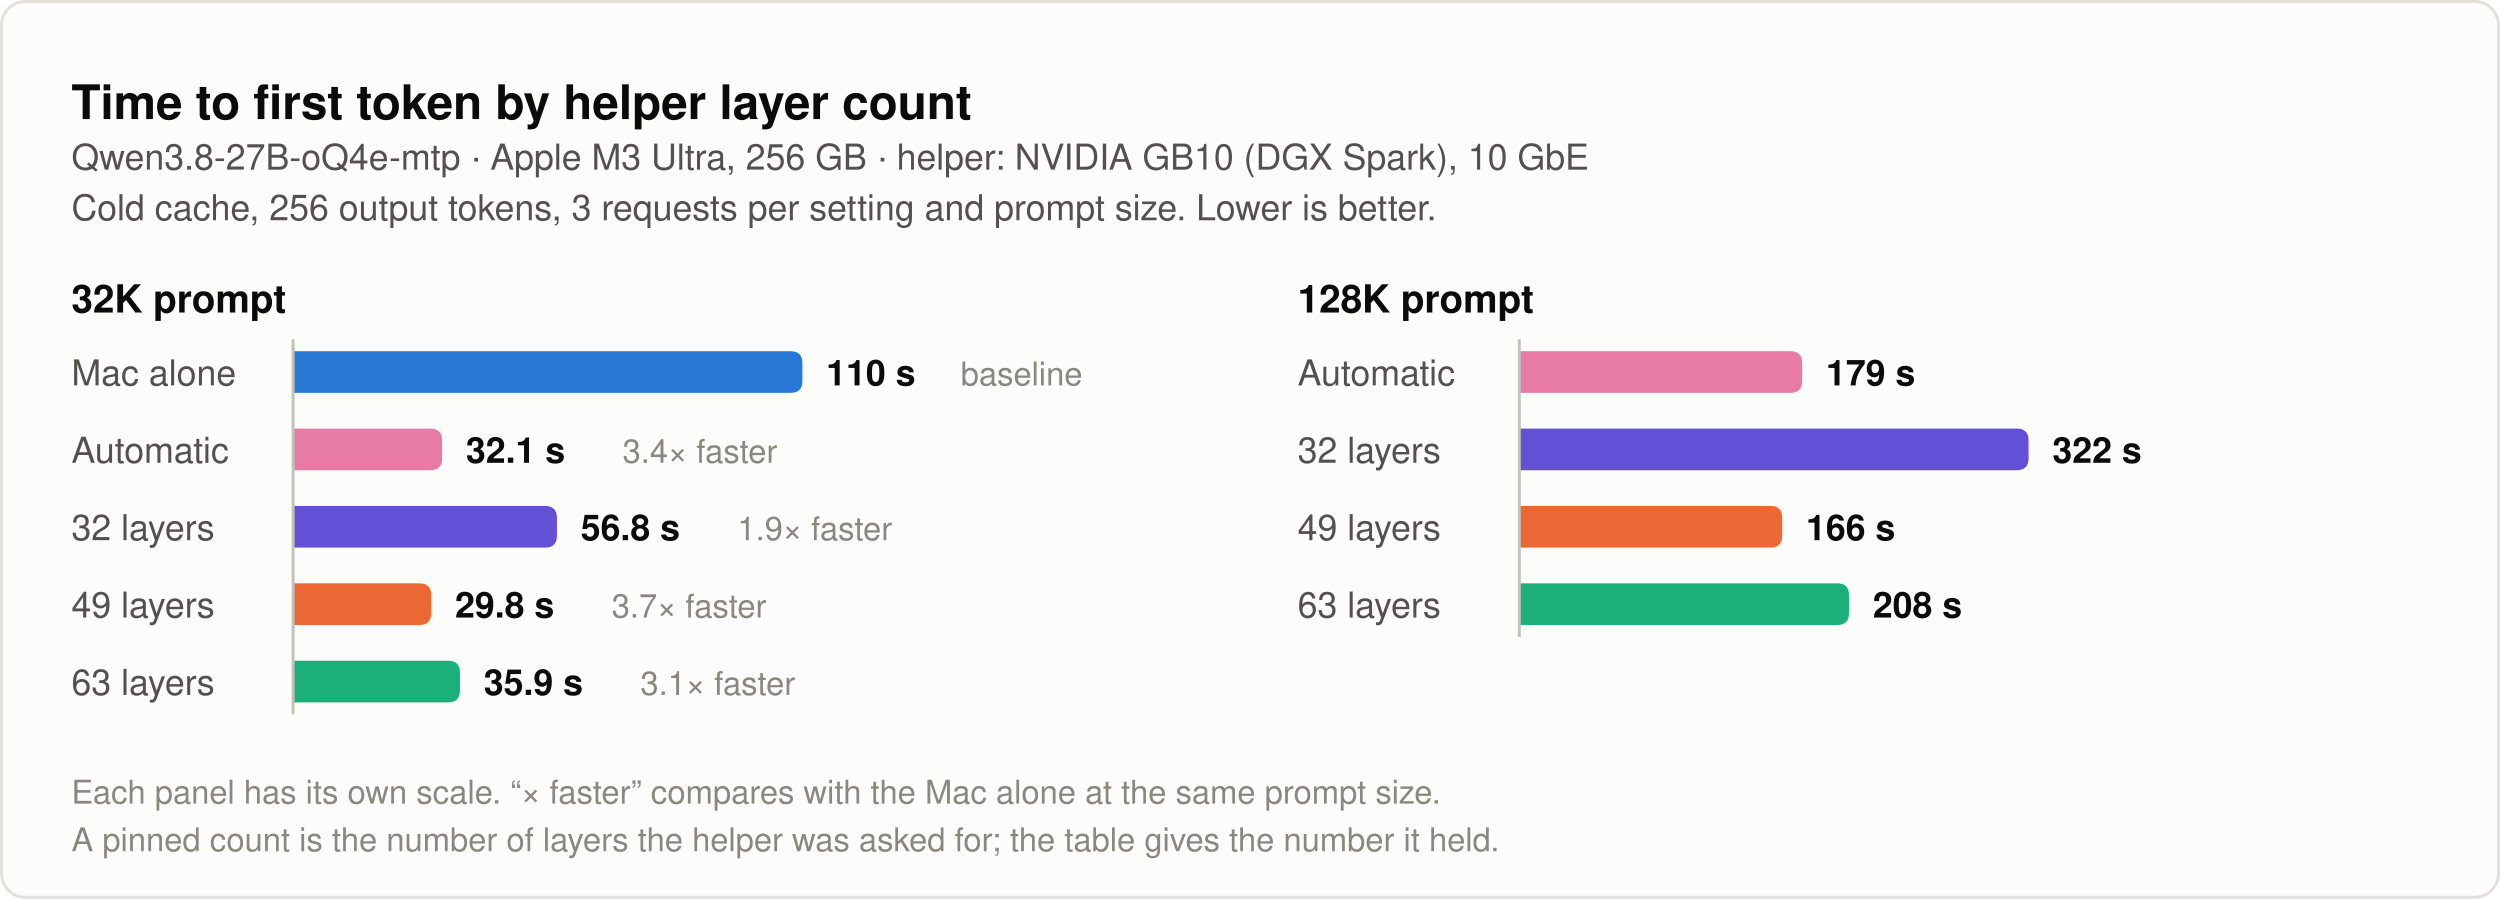
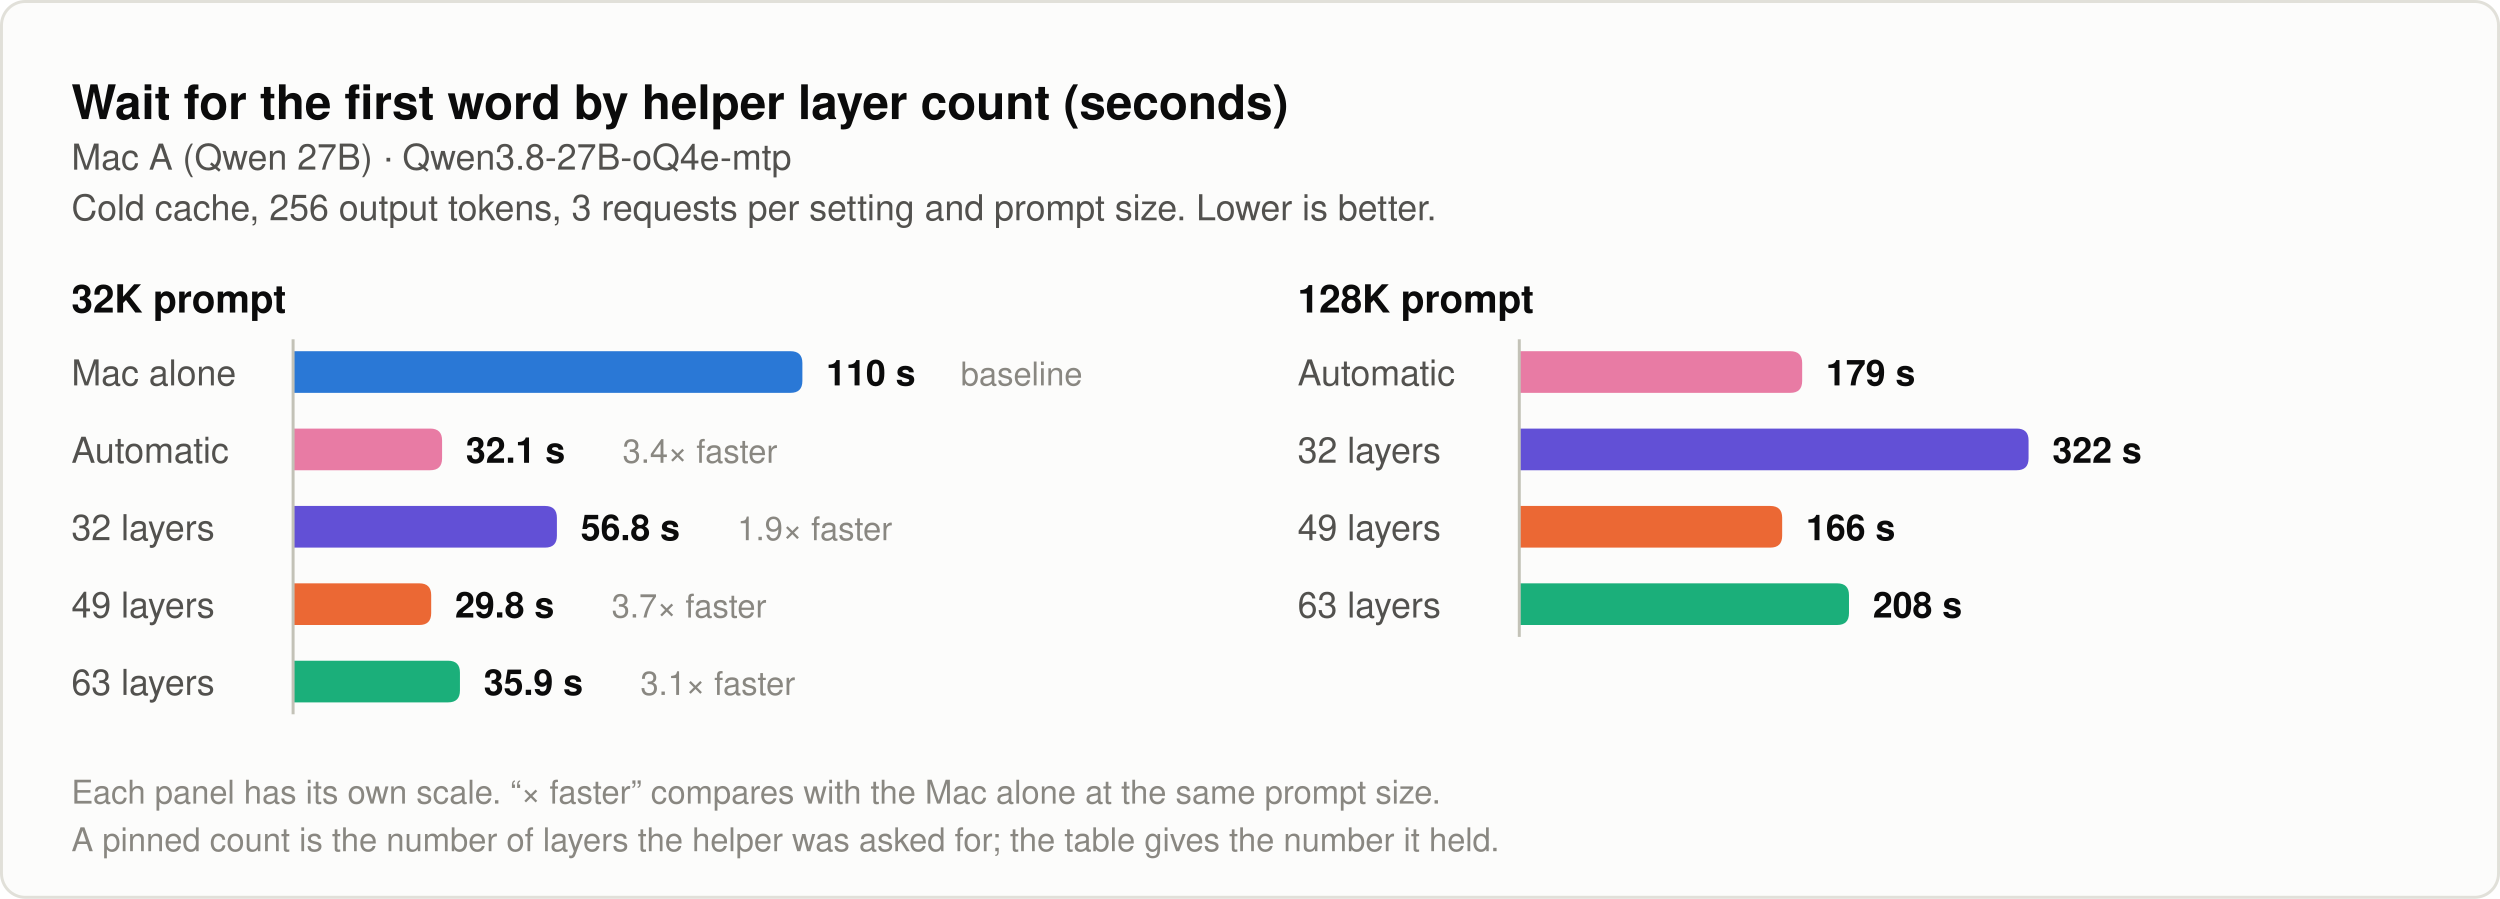
- <svg xmlns="http://www.w3.org/2000/svg" width="840" height="302" viewBox="0 0 840 302" role="img" aria-label="Time to first token by helper layer count Qwen3.8-27B-oQ4e-mtp · Apple M3 Ultra, 256 GB · helper: NVIDIA GB10 (DGX Spark), 10 GbE Cold cache, 256 output tokens, 3 requests per setting and prompt size. Lower is better." font-family="system-ui, -apple-system, 'Segoe UI', Helvetica, Arial, sans-serif">
+ <svg xmlns="http://www.w3.org/2000/svg" width="840" height="302" viewBox="0 0 840 302" role="img" aria-label="Wait for the first word by helper layer count (seconds) Mac A (Qwen 27B) · Qwen3.8-27B-oQ4e-mtp Cold cache, 256 output tokens, 3 requests per setting and prompt size. Lower is better." font-family="system-ui, -apple-system, 'Segoe UI', Helvetica, Arial, sans-serif">
  <rect x="0.5" y="0.5" width="839" height="301" fill="#fcfcfb" rx="8" stroke="#e1e0d9" stroke-width="1" />
-   <text x="24" y="40" font-size="16" fill="#0b0b0b" font-weight="600">Time to first token by helper layer count</text>
-   <text x="24" y="57" font-size="12" fill="#52514e">Qwen3.8-27B-oQ4e-mtp · Apple M3 Ultra, 256 GB · helper: NVIDIA GB10 (DGX Spark), 10 GbE</text>
+   <text x="24" y="40" font-size="16" fill="#0b0b0b" font-weight="600">Wait for the first word by helper layer count (seconds)</text>
+   <text x="24" y="57" font-size="12" fill="#52514e">Mac A (Qwen 27B) · Qwen3.8-27B-oQ4e-mtp</text>
  <text x="24" y="74" font-size="12" fill="#52514e">Cold cache, 256 output tokens, 3 requests per setting and prompt size. Lower is better.</text>
  <text x="24" y="105" font-size="13" fill="#0b0b0b" font-weight="600">32K prompt</text>
  <text x="24" y="129.5" font-size="12" fill="#52514e">Mac alone</text>
  <path d="M98.48,118 H265.6 Q269.6,118 269.6,122 V128 Q269.6,132 265.6,132 H98.48 Z" fill="#2a78d6" />
  <text x="277.6" y="129.5" font-size="12" fill="#0b0b0b" font-weight="600">110 s</text>
  <text x="322.8" y="129.5" font-size="11" fill="#898781">baseline</text>
  <text x="24" y="155.5" font-size="12" fill="#52514e">Automatic</text>
  <path d="M98.48,144 H144.54 Q148.54,144 148.54,148 V154 Q148.54,158 144.54,158 H98.48 Z" fill="#e87ba4" />
  <text x="156.54" y="155.5" font-size="12" fill="#0b0b0b" font-weight="600">32.1 s</text>
  <text x="209.18" y="155.5" font-size="11" fill="#898781">3.4× faster</text>
  <text x="24" y="181.5" font-size="12" fill="#52514e">32 layers</text>
  <path d="M98.48,170 H183.12 Q187.12,170 187.12,174 V180 Q187.12,184 183.12,184 H98.48 Z" fill="#6250d6" />
  <text x="195.12" y="181.5" font-size="12" fill="#0b0b0b" font-weight="600">56.8 s</text>
  <text x="247.76" y="181.5" font-size="11" fill="#898781">1.9× faster</text>
  <text x="24" y="207.5" font-size="12" fill="#52514e">49 layers</text>
  <path d="M98.48,196 H140.88 Q144.88,196 144.88,200 V206 Q144.88,210 140.88,210 H98.48 Z" fill="#eb6834" />
  <text x="152.88" y="207.5" font-size="12" fill="#0b0b0b" font-weight="600">29.8 s</text>
  <text x="205.52" y="207.5" font-size="11" fill="#898781">3.7× faster</text>
  <text x="24" y="233.5" font-size="12" fill="#52514e">63 layers</text>
  <path d="M98.48,222 H150.54 Q154.54,222 154.54,226 V232 Q154.54,236 150.54,236 H98.48 Z" fill="#1baf7a" />
  <text x="162.54" y="233.5" font-size="12" fill="#0b0b0b" font-weight="600">35.9 s</text>
  <text x="215.18" y="233.5" font-size="11" fill="#898781">3.1× faster</text>
  <line x1="98.48" y1="114" x2="98.48" y2="240" stroke="#c3c2b7" stroke-width="1" />
  <text x="436" y="105" font-size="13" fill="#0b0b0b" font-weight="600">128K prompt</text>
  <text x="436" y="129.5" font-size="12" fill="#52514e">Automatic</text>
  <path d="M510.48,118 H601.53 Q605.53,118 605.53,122 V128 Q605.53,132 601.53,132 H510.48 Z" fill="#e87ba4" />
  <text x="613.53" y="129.5" font-size="12" fill="#0b0b0b" font-weight="600">179 s</text>
  <text x="436" y="155.5" font-size="12" fill="#52514e">32 layers</text>
  <path d="M510.48,144 H677.6 Q681.6,144 681.6,148 V154 Q681.6,158 677.6,158 H510.48 Z" fill="#6250d6" />
  <text x="689.6" y="155.5" font-size="12" fill="#0b0b0b" font-weight="600">322 s</text>
  <text x="436" y="181.5" font-size="12" fill="#52514e">49 layers</text>
  <path d="M510.48,170 H594.81 Q598.81,170 598.81,174 V180 Q598.81,184 594.81,184 H510.48 Z" fill="#eb6834" />
  <text x="606.81" y="181.5" font-size="12" fill="#0b0b0b" font-weight="600">166 s</text>
  <text x="436" y="207.5" font-size="12" fill="#52514e">63 layers</text>
  <path d="M510.48,196 H617.26 Q621.26,196 621.26,200 V206 Q621.26,210 617.26,210 H510.48 Z" fill="#1baf7a" />
  <text x="629.26" y="207.5" font-size="12" fill="#0b0b0b" font-weight="600">208 s</text>
  <line x1="510.48" y1="114" x2="510.48" y2="214" stroke="#c3c2b7" stroke-width="1" />
  <text x="24" y="270" font-size="11" fill="#898781">Each panel has its own scale. “× faster” compares with the Mac alone at the same prompt size.</text>
  <text x="24" y="286" font-size="11" fill="#898781">A pinned count is the number of layers the helper was asked for; the table gives the number it held.</text>
</svg>
